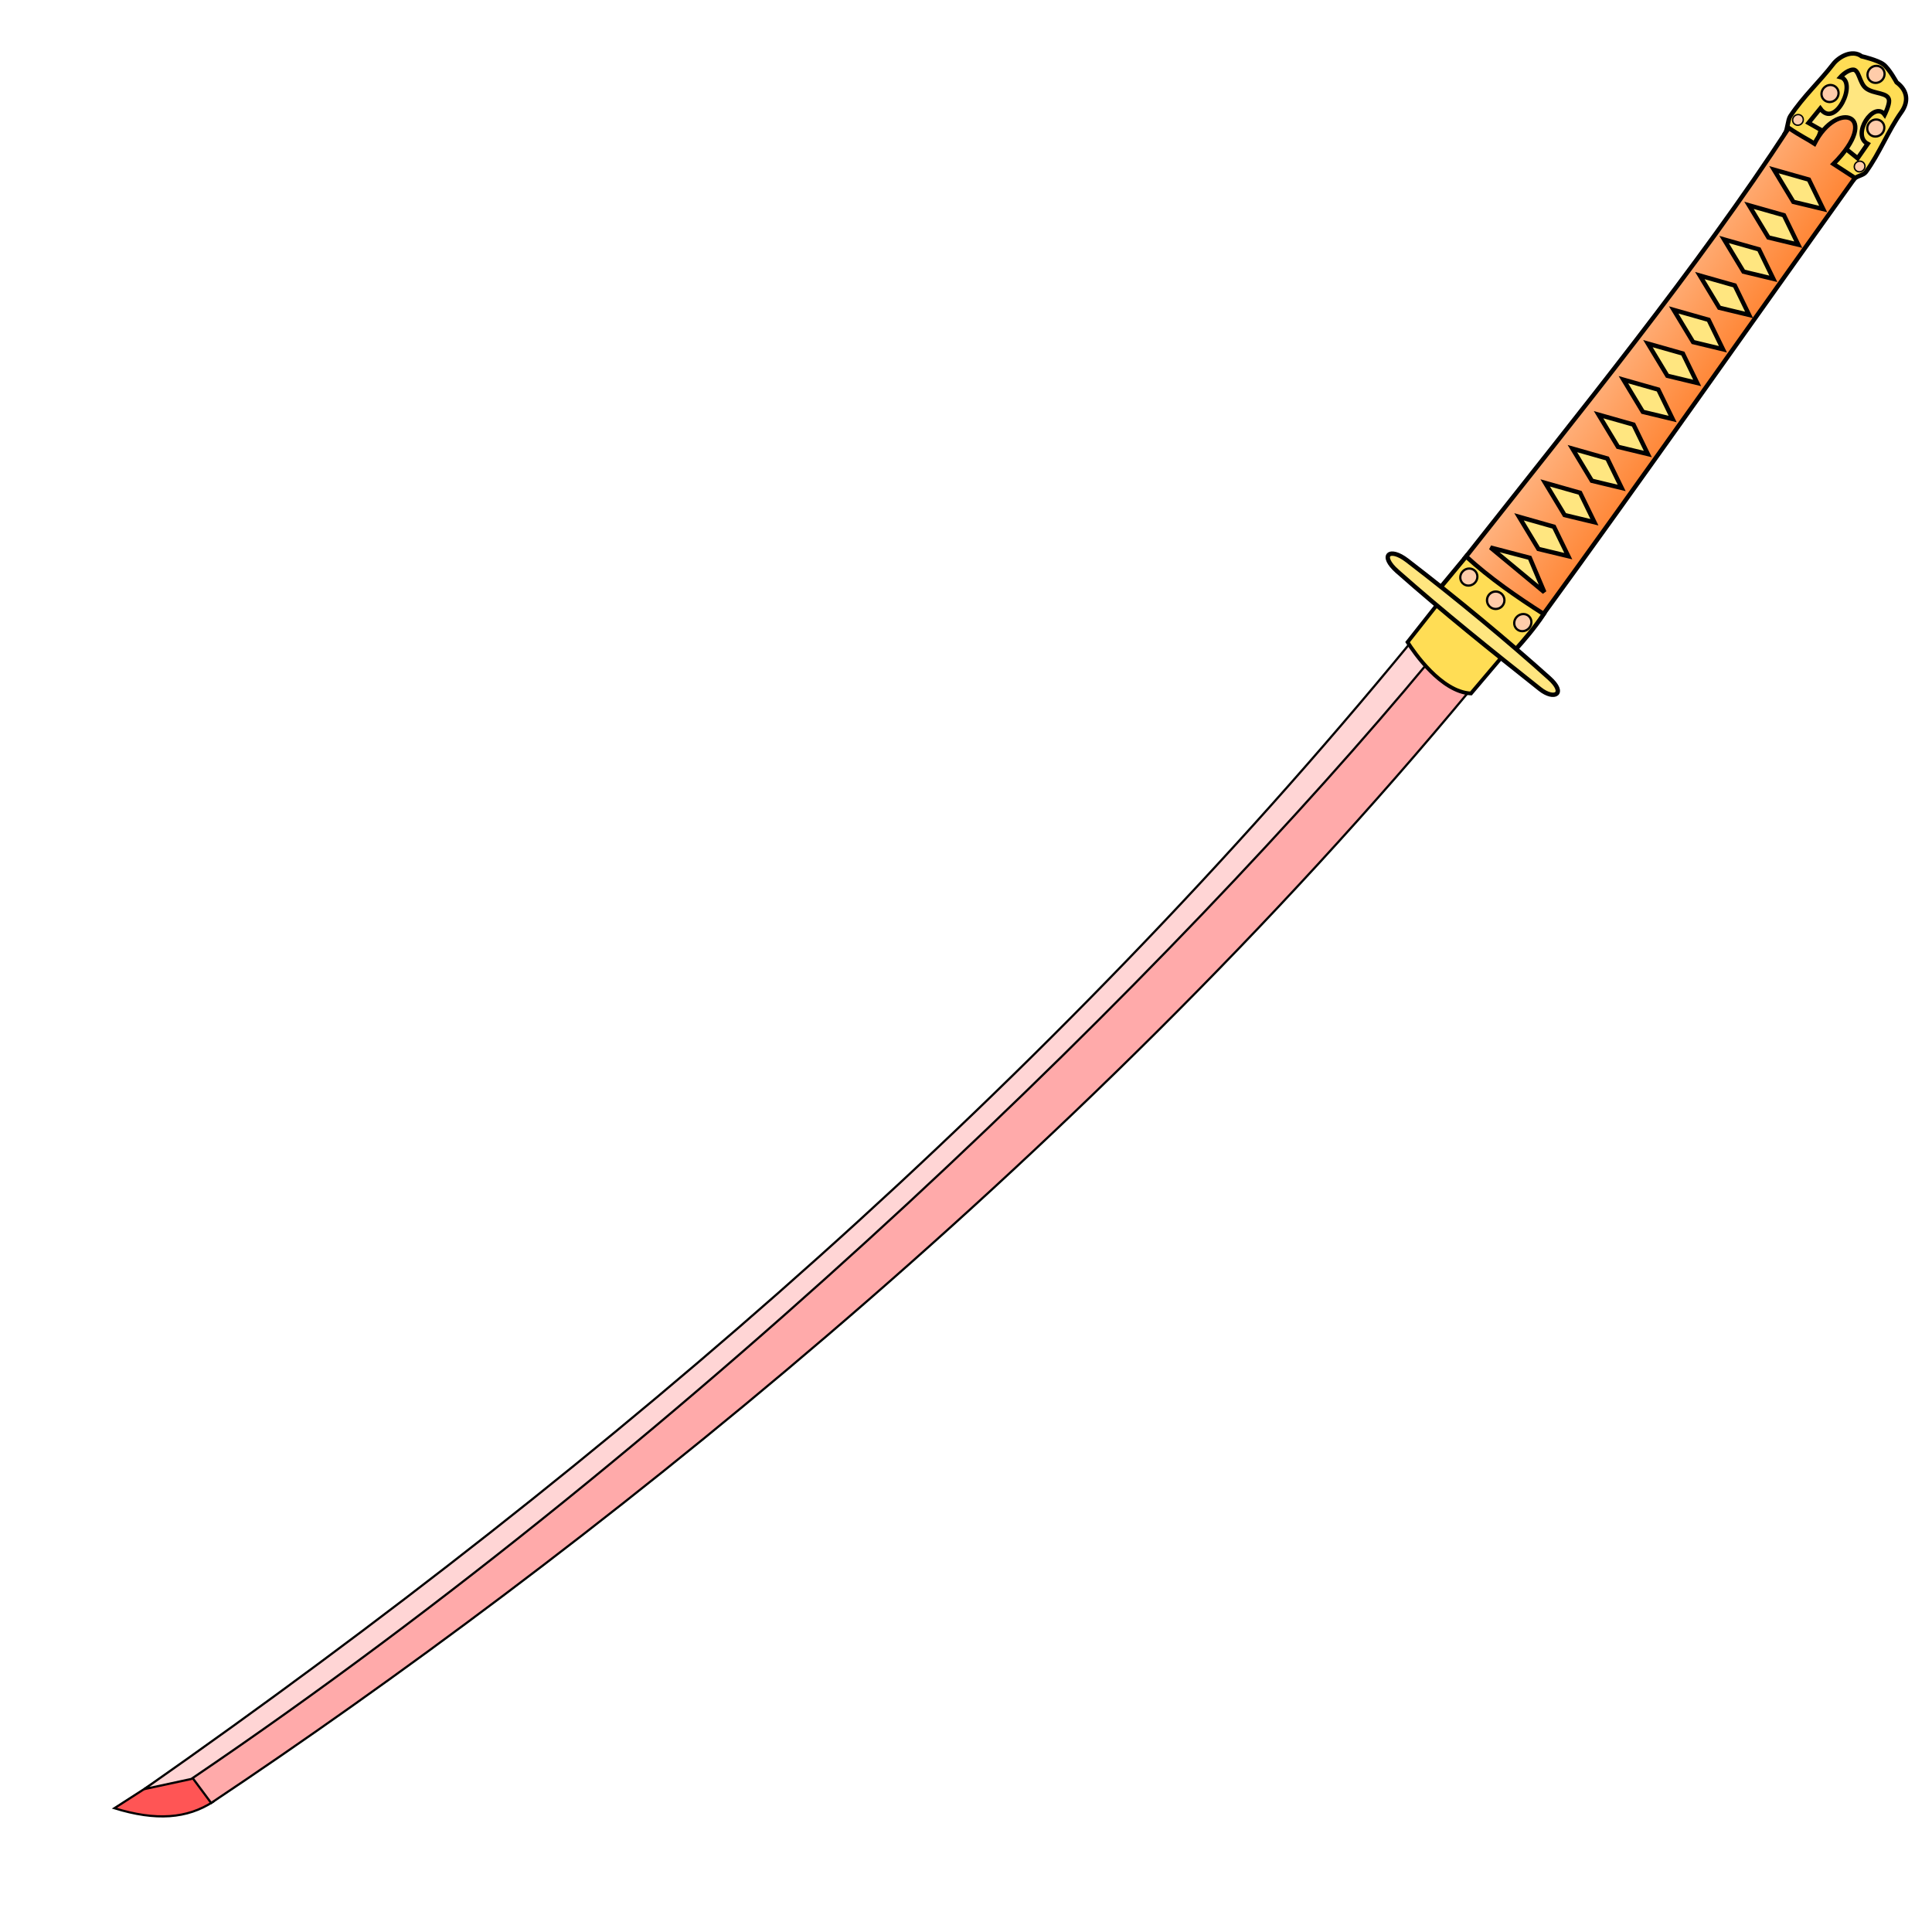
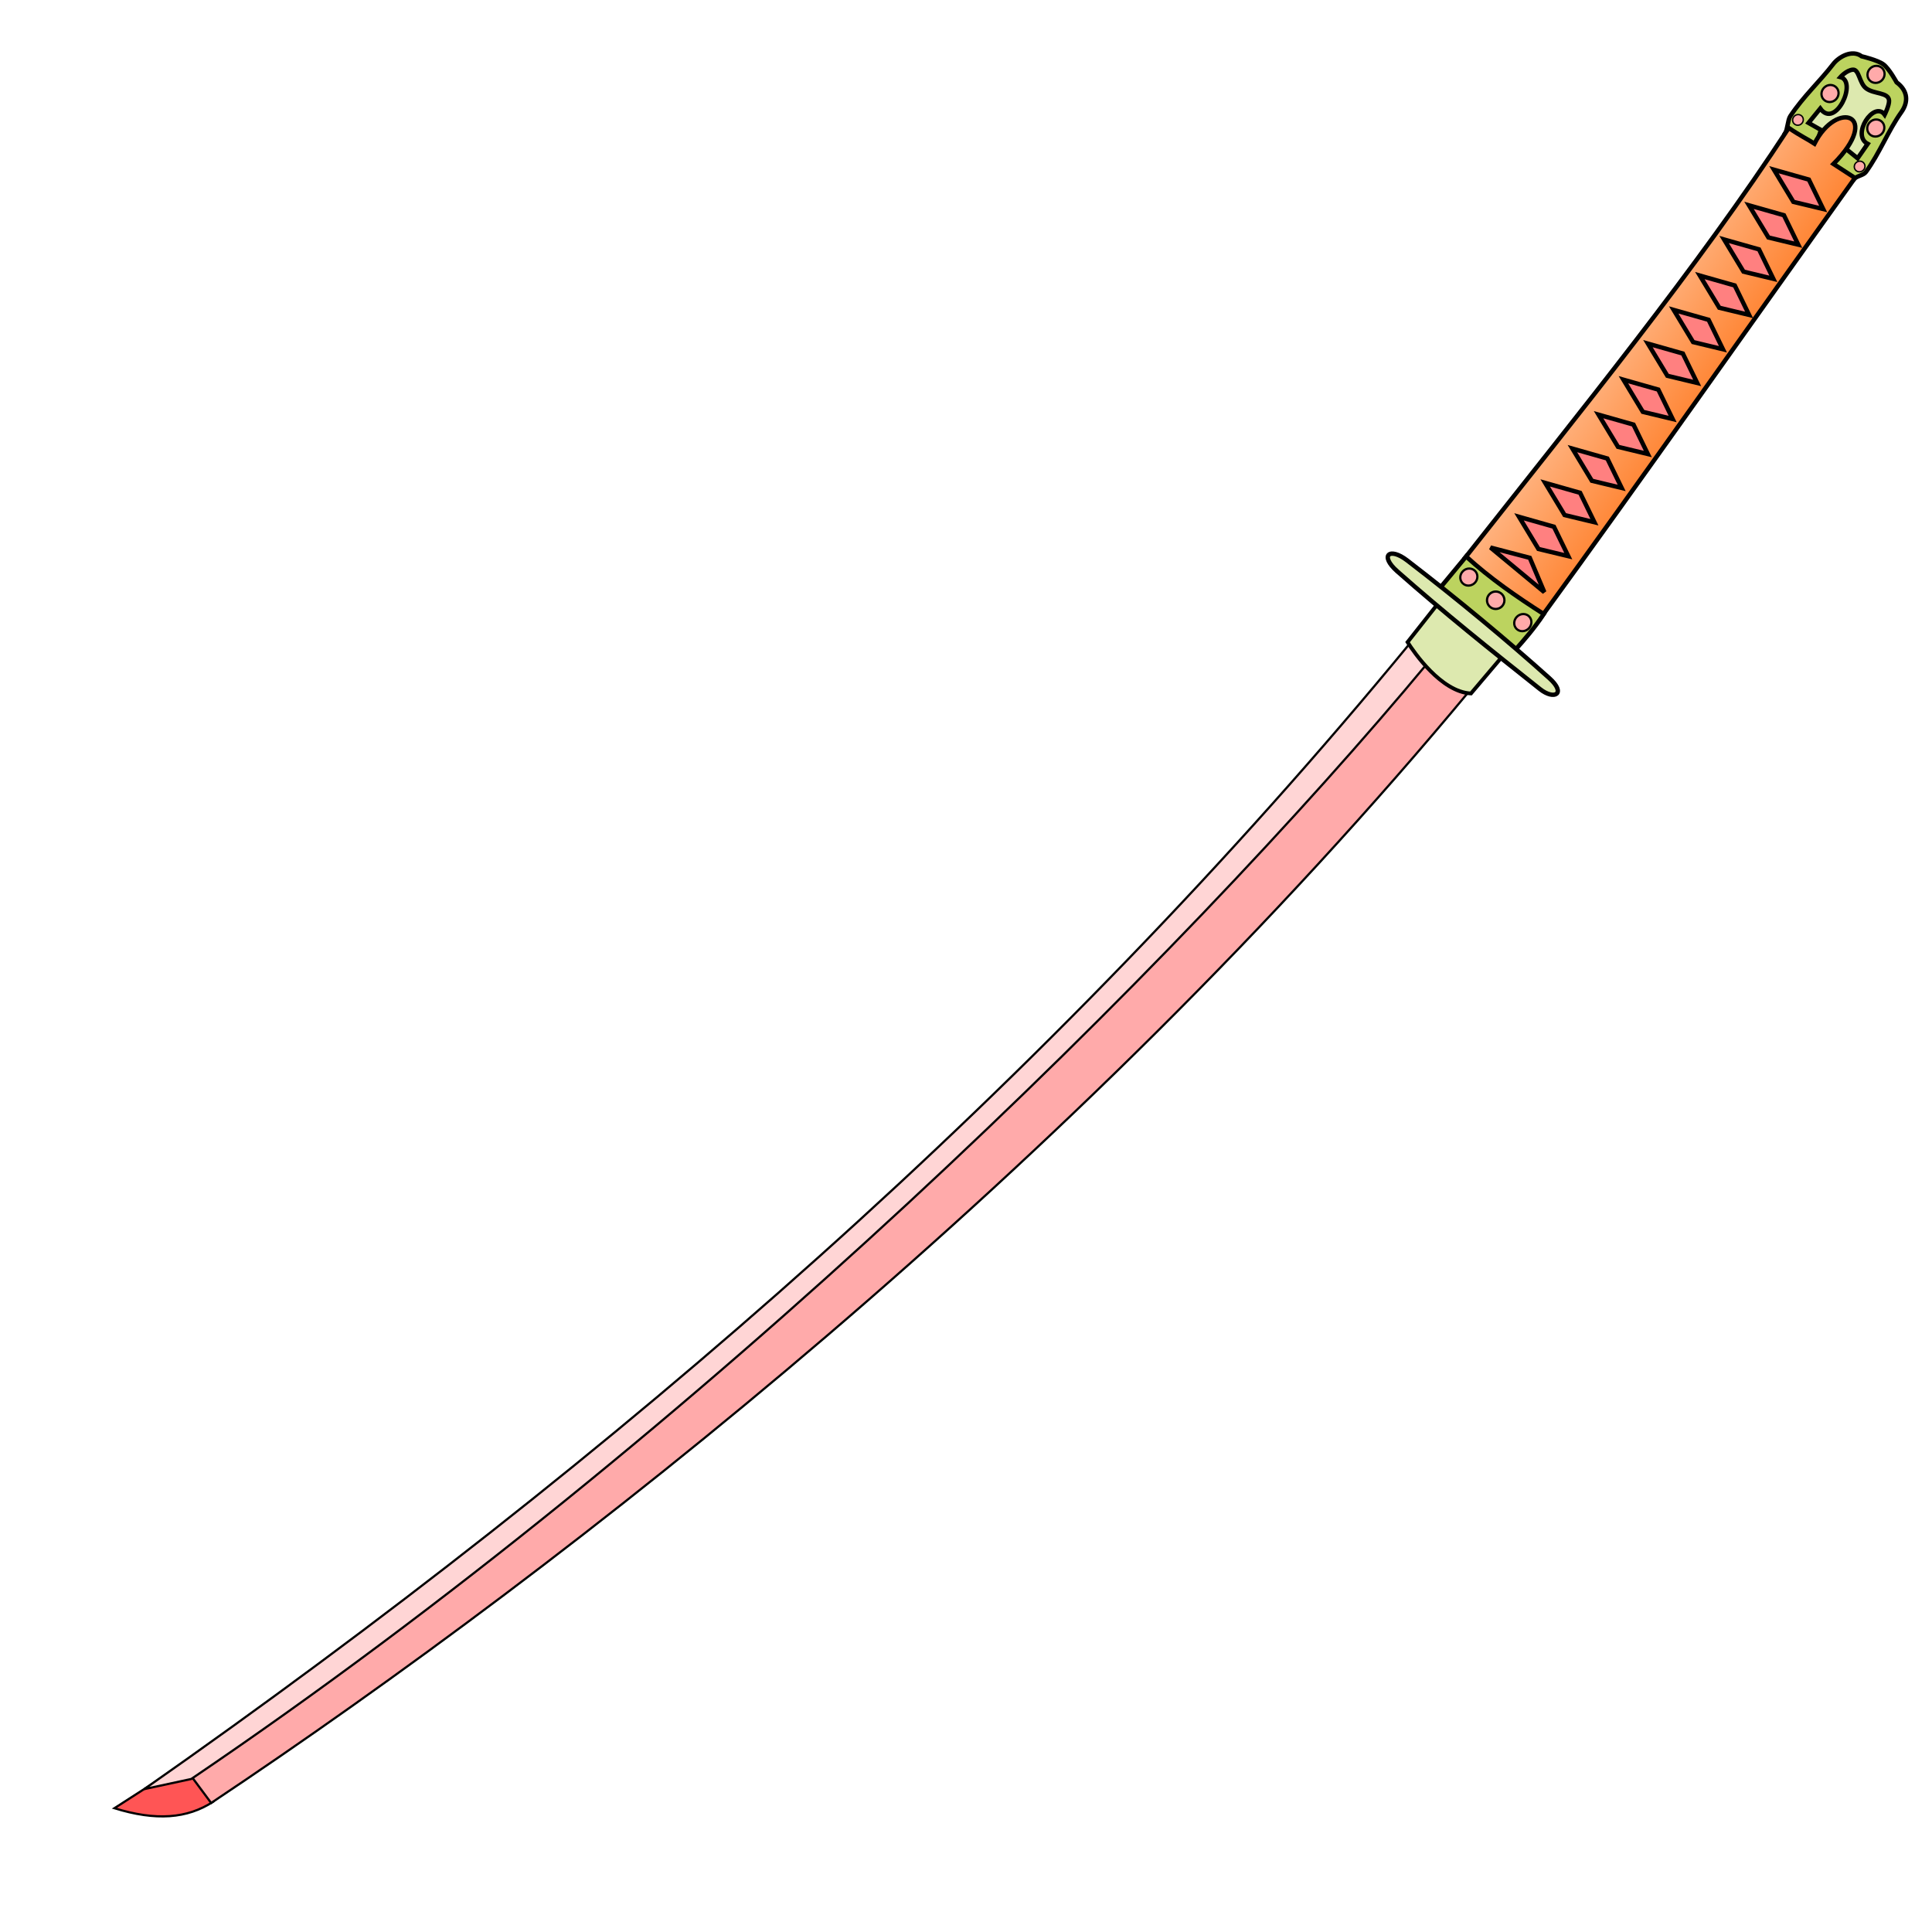
<svg xmlns="http://www.w3.org/2000/svg" cursor="default" version="1.1" viewBox="0 0 256 256">
  <defs>
    <linearGradient id="linearGradient2493" x1="213.71" x2="226.85" y1="45.45" y2="54.558" gradientUnits="userSpaceOnUse">
      <stop stop-color="#ffb380" offset="0" />
      <stop stop-color="#ff7f2a" offset="1" />
    </linearGradient>
  </defs>
-   <g fill-rule="evenodd" stroke="#000">
-     <g stroke-width=".291">
-       <path d="m28.256 238.73c-3.448 2.254-7.592 2.572-13.097 0.868l9.04-5.82z" fill="#f55" />
-       <path d="m195.01 91.195c-52.664 63.55-119.31 115.87-167.03 147.71l-3.304-4.45c45.192-32.269 115.58-87.15 164.27-148.97z" fill="#faa" />
-       <path d="m186.9 85.155c-47.896 58.28-105.3 108.18-167.78 151.91l6.222-1.34c67.558-45.72 131.07-108.39 163.91-147.97z" fill="#ffd5d5" />
+   <g stroke="#000">
+     <g fill-rule="evenodd">
+       <g stroke-width=".291">
+         <path d="m28.256 238.73c-3.448 2.254-7.592 2.572-13.097 0.868l9.04-5.82z" fill="#f55" />
+         <path d="m195.01 91.195c-52.664 63.55-119.31 115.87-167.03 147.71l-3.304-4.45c45.192-32.269 115.58-87.15 164.27-148.97z" fill="#faa" />
+         <path d="m186.9 85.155c-47.896 58.28-105.3 108.18-167.78 151.91l6.222-1.34c67.558-45.72 131.07-108.39 163.91-147.97z" fill="#ffd5d5" />
+       </g>
+       <path d="m200.89 84.833c-2.714-2.422-5.233-4.903-8.543-7.144l-5.839 7.4c0.842 1.33 4.456 6.598 8.401 6.8z" fill="#dde9af" stroke-width=".5" />
+       <path d="m238.6 16.73s7.15 5.49 7.264 5.381c0.115-0.108 5.883-9.257 5.883-9.257-1.404-2.507-3.467-4.29-6.782-4.7z" fill="#dde9af" stroke-width="1.162" />
+       <g stroke-width=".581">
+         <path d="M245.622 23.782l-3.84-1.225 2.277-3.268 2.085 1.688 1.335-1.914c-2.238-1.174.85-5.798 2.25-3.866 0 0 .618-1.253.581-1.87-.066-1.118-1.99-.824-3.044-1.623-.917-.697-.912-2.572-1.78-2.47-.846.099-1.62.977-1.62.977 2.298.614-.68 6.952-2.668 4.165l-1.557 1.908 1.646.937-1.046 3.106-3.718-2.637c.344-.52.352-1.776.694-2.292 1.77-2.668 3.862-4.537 5.706-6.924.696-.901 2.461-1.977 3.76-1.011 0 0 2.111.493 2.882 1.067.77.573 1.74 2.373 1.74 2.373 1.573 1.172 1.554 2.662.635 3.955-1.766 2.484-2.86 5.409-4.695 7.93-.35.482-1.257.507-1.623.994z" fill="#bcd35f" />
+         <path d="m237.02 16.953c1.589 1.082 2.499 1.489 3.406 2.084 2.993-5.92 8.99-3.824 2.518 2.688l2.85 1.85c-14.287 19.972-27.862 39.369-41.71 58.388l-9.94-8.074c15.185-19.256 30.842-38.506 42.876-56.936z" fill="url(#linearGradient2493)" />
+         <path d="m194.27 73.736-3.545 4.278 10.121 8.026c1.05-1.18 2.411-2.718 3.709-4.677-3.577-2.278-7.191-4.79-10.285-7.627z" fill="#bcd35f" />
+         <path d="M185.14 75.7c-2.386-2.107-1.038-3.252 1.32-1.44 6.775 5.202 13.28 10.62 18.823 15.589 2.315 2.075.678 2.97-1.222 1.464-6.425-5.093-12.816-10.218-18.921-15.612z" fill="#dde9af" />
+       </g>
    </g>
-     <path d="m200.89 84.833c-2.714-2.422-5.233-4.903-8.543-7.144l-5.839 7.4c0.842 1.33 4.456 6.598 8.401 6.8z" fill="#fd5" stroke-width=".5" />
-     <path d="m238.6 16.73s7.15 5.49 7.264 5.381c0.115-0.108 5.883-9.257 5.883-9.257-1.404-2.507-3.467-4.29-6.782-4.7z" fill="#ffe680" stroke-width="1.162" />
-     <g stroke-width=".581">
-       <path d="M245.622 23.782l-3.84-1.225 2.277-3.268 2.085 1.688 1.335-1.914c-2.238-1.174.85-5.798 2.25-3.866 0 0 .618-1.253.581-1.87-.066-1.118-1.99-.824-3.044-1.623-.917-.697-.912-2.572-1.78-2.47-.846.099-1.62.977-1.62.977 2.298.614-.68 6.952-2.668 4.165l-1.557 1.908 1.646.937-1.046 3.106-3.718-2.637c.344-.52.352-1.776.694-2.292 1.77-2.668 3.862-4.537 5.706-6.924.696-.901 2.461-1.977 3.76-1.011 0 0 2.111.493 2.882 1.067.77.573 1.74 2.373 1.74 2.373 1.573 1.172 1.554 2.662.635 3.955-1.766 2.484-2.86 5.409-4.695 7.93-.35.482-1.257.507-1.623.994z" fill="#fd5" />
-       <path d="m237.02 16.953c1.589 1.082 2.499 1.489 3.406 2.084 2.993-5.92 8.99-3.824 2.518 2.688l2.85 1.85c-14.287 19.972-27.862 39.369-41.71 58.388l-9.94-8.074c15.185-19.256 30.842-38.506 42.876-56.936z" fill="url(#linearGradient2493)" />
-       <path d="m194.27 73.736-3.545 4.278 10.121 8.026c1.05-1.18 2.411-2.718 3.709-4.677-3.577-2.278-7.191-4.79-10.285-7.627z" fill="#fd5" />
-       <path d="M185.14 75.7c-2.386-2.107-1.038-3.252 1.32-1.44 6.775 5.202 13.28 10.62 18.823 15.589 2.315 2.075.678 2.97-1.222 1.464-6.425-5.093-12.816-10.218-18.921-15.612z" fill="#ffe680" />
+     <g fill="#faa" stroke-linecap="square">
+       <ellipse transform="rotate(-43.43)" cx="89.82" cy="198.63" rx="1.024" ry=".954" stroke-width=".594" paint-order="stroke fill markers" />
+       <circle transform="rotate(-43.43)" cx="89.249" cy="194.01" r="1.005" stroke-width=".604" paint-order="stroke fill markers" />
+       <ellipse transform="rotate(-43.43)" cx="88.775" cy="189.33" rx="1.012" ry=".956" stroke-width=".591" paint-order="stroke fill markers" />
+     </g>
+     <path d="m204.63 78.462-1.925-4.546-5.204-1.364zm3.175-4.77-3.952-0.95-2.575-4.262 4.628 1.314zm3.465-4.494-3.952-0.95-2.575-4.262 4.629 1.314zm3.608-4.545-3.951-0.95-2.575-4.262 4.628 1.314zm3.466-4.494-3.952-0.95-2.575-4.262 4.628 1.313zm3.292-4.637-3.952-0.95-2.575-4.262 4.628 1.314zm3.25-4.779-3.952-0.95-2.575-4.262 4.629 1.314zm3.411-4.466-3.951-0.95-2.575-4.262 4.628 1.313zm3.467-4.55-3.951-0.95-2.576-4.263 4.629 1.314zm3.212-4.783-3.952-0.95-2.575-4.262 4.629 1.313zm3.302-4.526-3.952-0.95-2.575-4.262 4.628 1.314zm3.304-4.721-3.952-0.95-2.575-4.262 4.629 1.313z" fill="#ff8080" fill-rule="evenodd" stroke-width=".581" />
+     <g fill="#faa" stroke-linecap="square">
+       <g stroke-width=".591">
+         <ellipse transform="rotate(-43.43)" cx="167.58" cy="175.7" rx="1.012" ry=".956" paint-order="stroke fill markers" />
+         <ellipse transform="rotate(-43.43)" cx="168.84" cy="183.19" rx="1.012" ry=".956" paint-order="stroke fill markers" />
+         <ellipse transform="rotate(-43.43)" cx="173.75" cy="178.05" rx="1.012" ry=".956" paint-order="stroke fill markers" />
+       </g>
+       <ellipse transform="rotate(-43.43)" cx="163.78" cy="185.42" rx=".628" ry=".6" stroke-width=".369" paint-order="stroke fill markers" />
+       <ellipse transform="rotate(-43.43)" cx="162.09" cy="175.32" rx=".628" ry=".6" stroke-width=".369" paint-order="stroke fill markers" />
    </g>
  </g>
-   <g fill="#fca" stroke="#000" stroke-linecap="square">
-     <ellipse transform="rotate(-43.43)" cx="89.82" cy="198.63" rx="1.024" ry=".954" stroke-width=".594" paint-order="stroke fill markers" />
-     <circle transform="rotate(-43.43)" cx="89.249" cy="194.01" r="1.005" stroke-width=".604" paint-order="stroke fill markers" />
-     <ellipse transform="rotate(-43.43)" cx="88.775" cy="189.33" rx="1.012" ry=".956" stroke-width=".591" paint-order="stroke fill markers" />
-   </g>
-   <path d="m204.63 78.462-1.925-4.546-5.204-1.364zm3.175-4.77-3.952-0.95-2.575-4.262 4.628 1.314zm3.465-4.494-3.952-0.95-2.575-4.262 4.629 1.314zm3.608-4.545-3.951-0.95-2.575-4.262 4.628 1.314zm3.466-4.494-3.952-0.95-2.575-4.262 4.628 1.313zm3.292-4.637-3.952-0.95-2.575-4.262 4.628 1.314zm3.25-4.779-3.952-0.95-2.575-4.262 4.629 1.314zm3.411-4.466-3.951-0.95-2.575-4.262 4.628 1.313zm3.467-4.55-3.951-0.95-2.576-4.263 4.629 1.314zm3.212-4.783-3.952-0.95-2.575-4.262 4.629 1.313zm3.302-4.526-3.952-0.95-2.575-4.262 4.628 1.314zm3.304-4.721-3.952-0.95-2.575-4.262 4.629 1.313z" fill="#ffe680" fill-rule="evenodd" stroke="#000" stroke-width=".581" />
-   <g fill="#fca" stroke="#000" stroke-linecap="square">
-     <g stroke-width=".591">
-       <ellipse transform="rotate(-43.43)" cx="167.58" cy="175.7" rx="1.012" ry=".956" paint-order="stroke fill markers" />
-       <ellipse transform="rotate(-43.43)" cx="168.84" cy="183.19" rx="1.012" ry=".956" paint-order="stroke fill markers" />
-       <ellipse transform="rotate(-43.43)" cx="173.75" cy="178.05" rx="1.012" ry=".956" paint-order="stroke fill markers" />
-     </g>
-     <ellipse transform="rotate(-43.43)" cx="163.78" cy="185.42" rx=".628" ry=".6" stroke-width=".369" paint-order="stroke fill markers" />
-     <ellipse transform="rotate(-43.43)" cx="162.09" cy="175.32" rx=".628" ry=".6" stroke-width=".369" paint-order="stroke fill markers" />
-   </g>
</svg>
